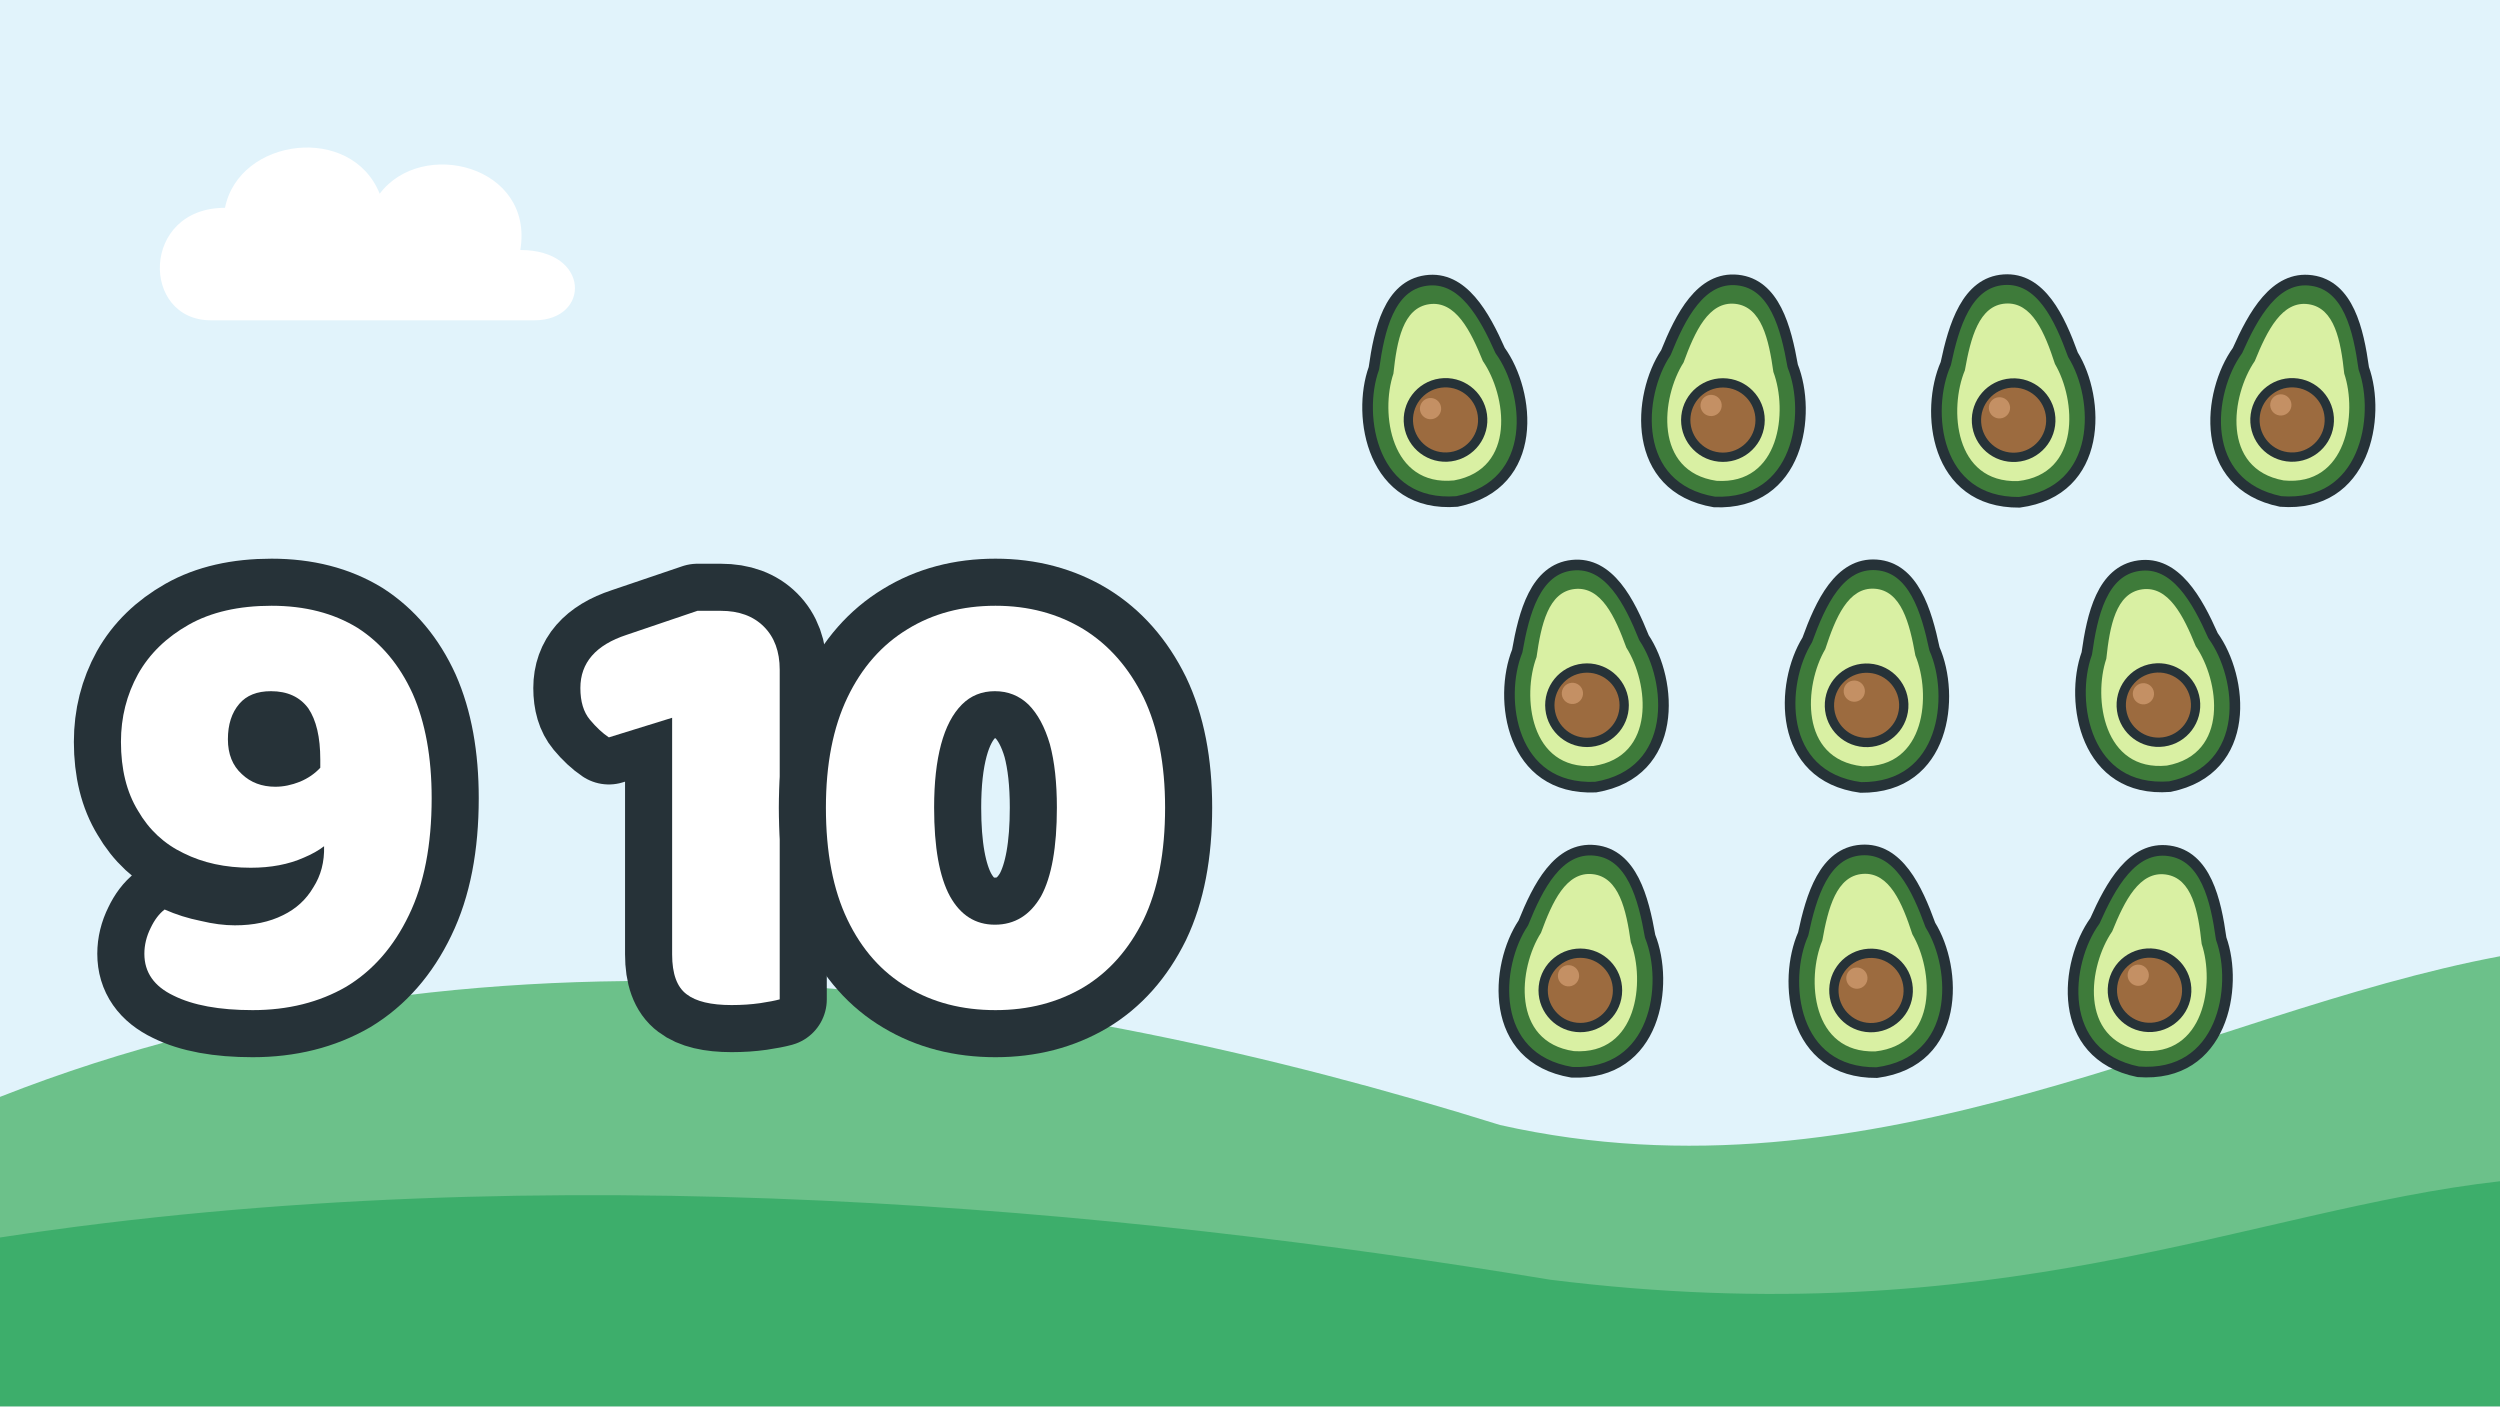
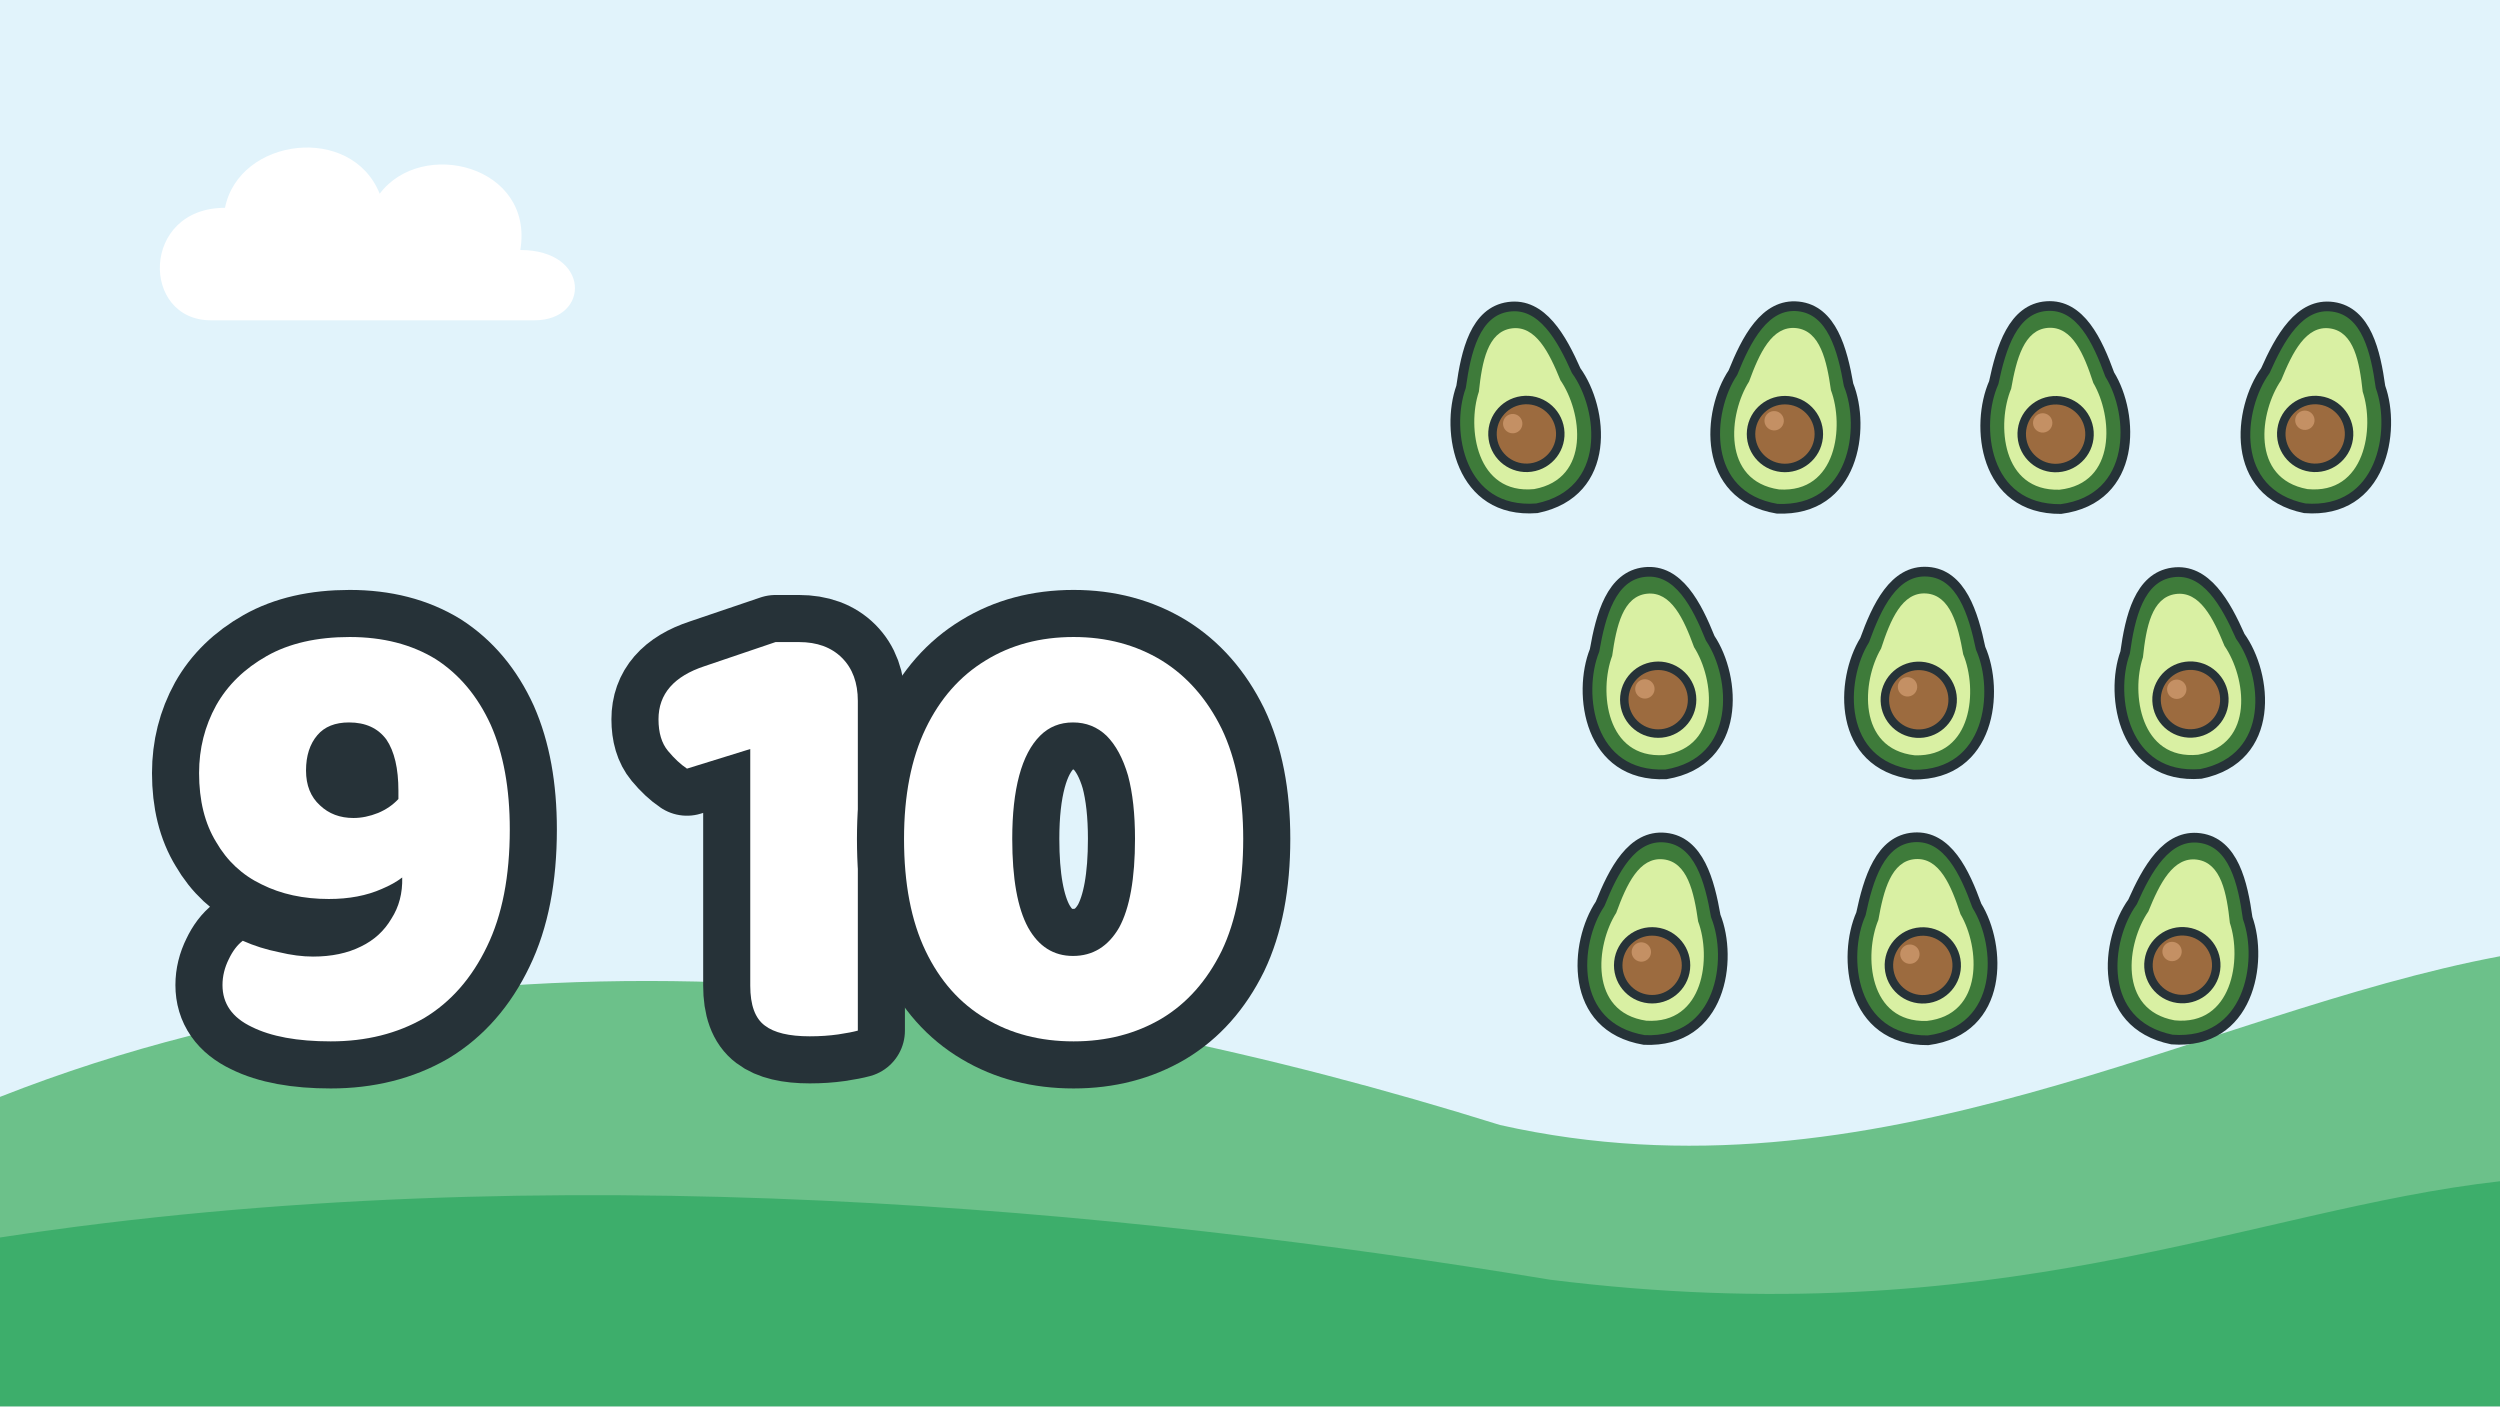
<svg xmlns="http://www.w3.org/2000/svg" viewBox="0 0 320 180" width="320" height="180">
  <defs>
    <g id="avocado" stroke="#263238" stroke-linejoin="round">
      <path d="M50 9C64 9 70 25 74 39C83 56 82 91 50 93C18 91 17 56 26 39C30 25 36 9 50 9Z" fill="#3E7B3A" stroke-width="4" />
      <path d="M50 18C60 18 64 30 67 42C74 56 74 84 50 85C26 84 26 56 33 42C36 30 40 18 50 18Z" fill="#D9F0A3" stroke="none" />
      <circle cx="50" cy="62" r="14" fill="#9C6B3F" stroke-width="3.5" />
      <circle cx="45" cy="57" r="4" fill="#C49064" stroke="none" />
    </g>
  </defs>
  <rect width="320" height="180" fill="#E1F3FB" />
  <path transform="translate(18 14) scale(0.9)" d="M10 30C0 30 0 14 12 14C14 4 30 2 34 12C40 4 56 8 54 20C64 20 64 30 56 30Z" fill="#FFFFFF" />
  <path d="M0 140.4C64 115.2 134.4 126 192 144C240 154.8 281.6 129.6 320 122.4V180H0Z" fill="#6CC18A" />
  <path d="M0 158.4C70.4 147.6 144 154.8 198.4 163.8C256 171 288 154.8 320 151.2V180H0Z" fill="#3DAE6B" />
-   <g transform="translate(12.89 128) scale(0.81)" fill="#FFFFFF" stroke="#263238" stroke-width="14.88" stroke-linejoin="round" paint-order="stroke">
+   <g transform="translate(22.89 132) scale(0.81)" fill="#FFFFFF" stroke="#263238" stroke-width="14.88" stroke-linejoin="round" paint-order="stroke">
    <path transform="translate(0 0)" d="M6.9-7.3L6.9-7.3Q6.9-9.4 7.9-11.4Q8.8-13.3 10.1-14.3L10.1-14.3Q12.8-13.1 15.8-12.5Q18.7-11.8 21.2-11.8L21.2-11.8Q25.6-11.8 28.8-13.4Q31.9-14.9 33.6-17.8Q35.4-20.6 35.3-24.3L35.3-24.3Q34-23.3 32.1-22.5Q30.3-21.7 28.2-21.3Q26.1-20.9 23.7-20.9L23.7-20.9Q17.7-20.9 13.1-23.2Q8.5-25.4 5.9-29.9Q3.2-34.3 3.2-40.8L3.2-40.8Q3.2-46.6 5.9-51.5Q8.6-56.3 13.9-59.3Q19.2-62.3 27-62.3L27-62.3Q34.9-62.3 40.6-58.8Q46.2-55.2 49.3-48.4Q52.3-41.6 52.3-31.9L52.3-31.9Q52.3-20.8 48.7-13.4Q45.1-5.9 38.8-2.1Q32.4 1.6 24 1.6L24 1.6Q16.1 1.6 11.5-0.7Q6.9-2.9 6.9-7.3ZM27.6-33.7L27.6-33.7Q29.5-33.7 31.5-34.5Q33.4-35.3 34.7-36.7L34.7-36.7L34.7-38Q34.7-43.3 32.8-46.1Q30.8-48.8 26.9-48.8L26.9-48.8Q23.6-48.8 21.9-46.8Q20.1-44.7 20.1-41.2L20.1-41.2Q20.1-37.7 22.3-35.7Q24.4-33.7 27.6-33.7Z" />
    <path transform="translate(74.8 0)" d="M32.5-52.2L32.5-13.1L15.5-13.1L15.5-44.6L5.5-41.5Q4-42.5 2.5-44.3Q1-46.1 1-49.3L1-49.3Q1-55.3 8.3-57.7L8.3-57.7L19.5-61.5L23.2-61.5Q27.5-61.5 30-59Q32.5-56.5 32.5-52.2L32.5-52.2ZM15.5-7.2L15.5-26.4L32.5-26.4L32.5-0.1Q31.4 0.2 29.4 0.5Q27.3 0.8 24.9 0.8L24.9 0.8Q20 0.8 17.8-0.9Q15.5-2.6 15.5-7.2L15.5-7.2Z" />
    <path transform="translate(111.1 0)" d="M40-30.4L40-30.4Q40-36.3 38.9-40.4Q37.7-44.5 35.5-46.7Q33.3-48.8 30.2-48.8L30.2-48.8Q27.1-48.8 25.0-46.7Q22.8-44.5 21.7-40.4Q20.6-36.3 20.6-30.4L20.6-30.4Q20.6-21 23.1-16.4Q25.6-11.9 30.2-11.9L30.2-11.9Q34.9-11.9 37.5-16.4Q40-21 40-30.4ZM30.3 1.6L30.3 1.6Q22.4 1.6 16.4-2Q10.3-5.6 6.9-12.7Q3.5-19.8 3.5-30.4L3.5-30.4Q3.5-40.7 6.9-47.8Q10.3-54.9 16.4-58.6Q22.4-62.3 30.3-62.3L30.3-62.3Q38.1-62.3 44.2-58.6Q50.2-54.9 53.7-47.8Q57.1-40.7 57.1-30.4L57.1-30.4Q57.1-19.8 53.7-12.7Q50.2-5.6 44.2-2Q38.1 1.6 30.3 1.6Z" />
  </g>
-   <use href="#avocado" transform="translate(167.46 32.71) scale(0.34) rotate(-8 50 50)" />
-   <use href="#avocado" transform="translate(203.96 32.71) scale(0.34) rotate(6 50 50)" />
-   <use href="#avocado" transform="translate(240.46 32.71) scale(0.34) rotate(-4 50 50)" />
-   <use href="#avocado" transform="translate(276.96 32.71) scale(0.34) rotate(8 50 50)" />
-   <use href="#avocado" transform="translate(185.71 69.21) scale(0.34) rotate(-6 50 50)" />
-   <use href="#avocado" transform="translate(222.21 69.21) scale(0.34) rotate(4 50 50)" />
-   <use href="#avocado" transform="translate(258.71 69.21) scale(0.34) rotate(-8 50 50)" />
-   <use href="#avocado" transform="translate(185.71 105.71) scale(0.34) rotate(6 50 50)" />
-   <use href="#avocado" transform="translate(222.21 105.71) scale(0.34) rotate(-4 50 50)" />
-   <use href="#avocado" transform="translate(258.71 105.71) scale(0.34) rotate(8 50 50)" />
+   <use href="#avocado" transform="translate(179.36 36.36) scale(0.31) rotate(-8 50 50)" />
+   <use href="#avocado" transform="translate(213.36 36.36) scale(0.31) rotate(6 50 50)" />
+   <use href="#avocado" transform="translate(247.36 36.36) scale(0.31) rotate(-4 50 50)" />
+   <use href="#avocado" transform="translate(281.36 36.36) scale(0.31) rotate(8 50 50)" />
+   <use href="#avocado" transform="translate(196.36 70.36) scale(0.31) rotate(-6 50 50)" />
+   <use href="#avocado" transform="translate(230.36 70.36) scale(0.31) rotate(4 50 50)" />
+   <use href="#avocado" transform="translate(264.36 70.36) scale(0.31) rotate(-8 50 50)" />
+   <use href="#avocado" transform="translate(196.36 104.36) scale(0.31) rotate(6 50 50)" />
+   <use href="#avocado" transform="translate(230.36 104.36) scale(0.31) rotate(-4 50 50)" />
+   <use href="#avocado" transform="translate(264.36 104.36) scale(0.31) rotate(8 50 50)" />
</svg>
